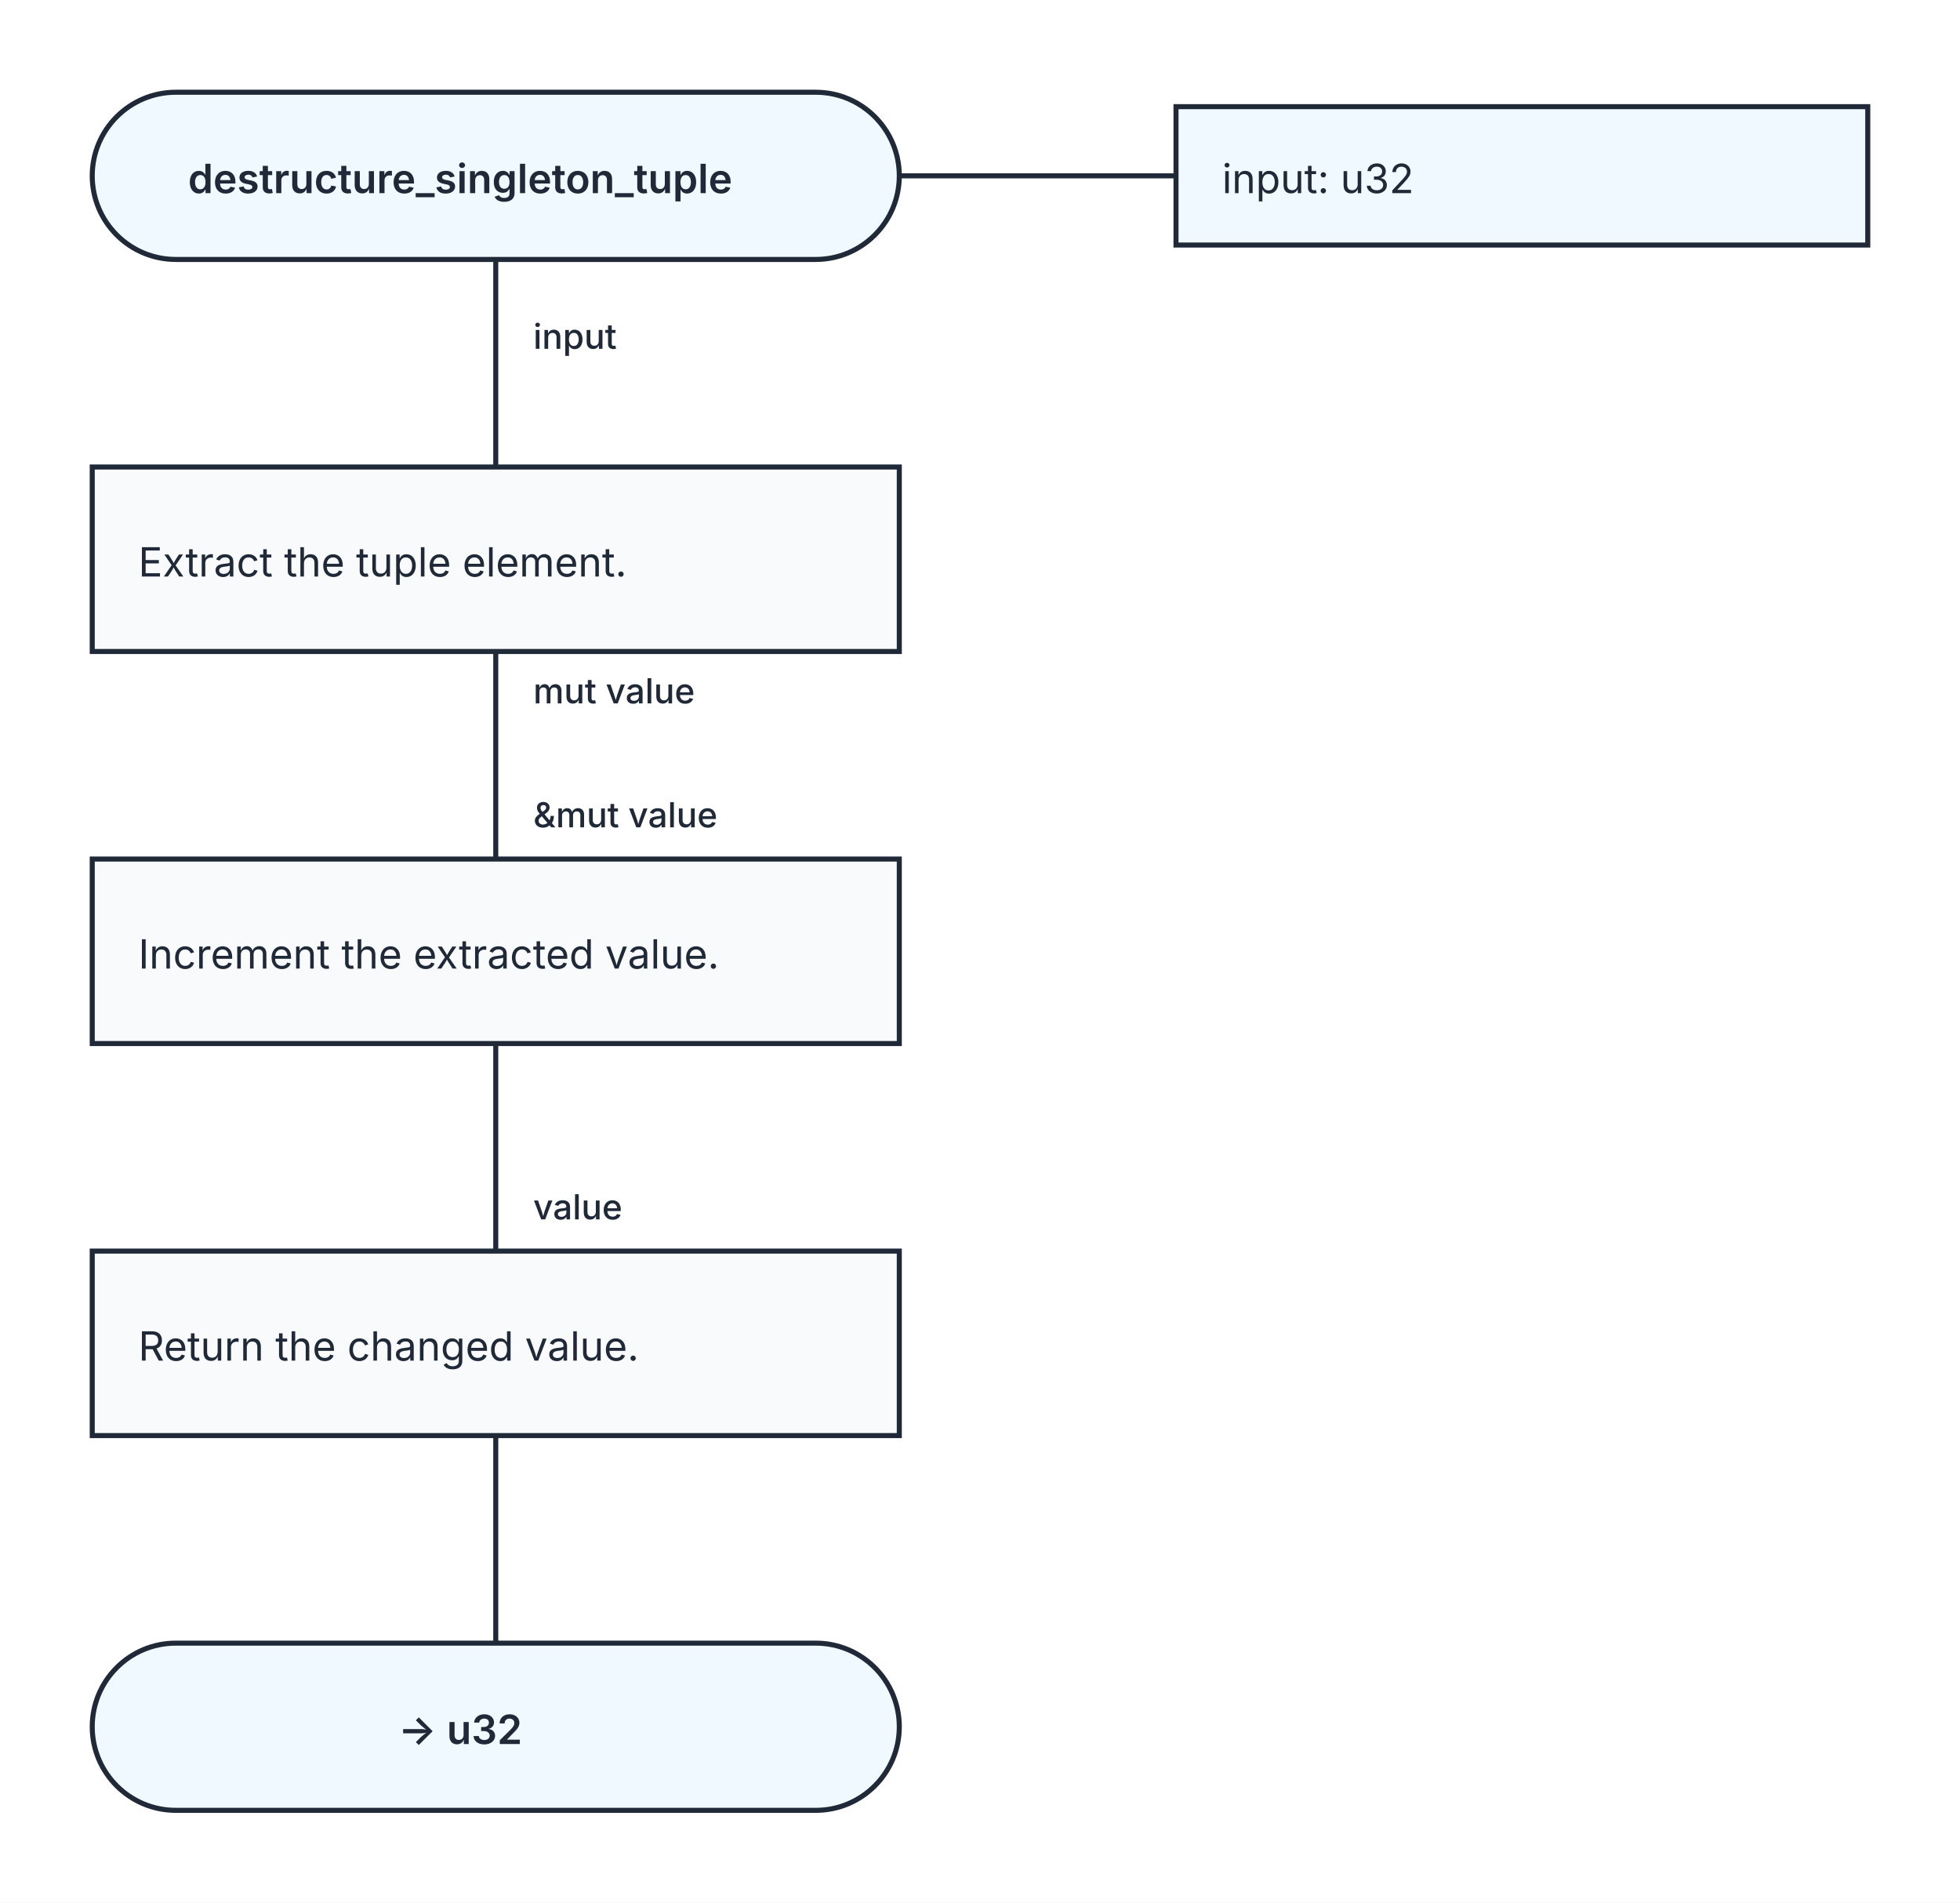
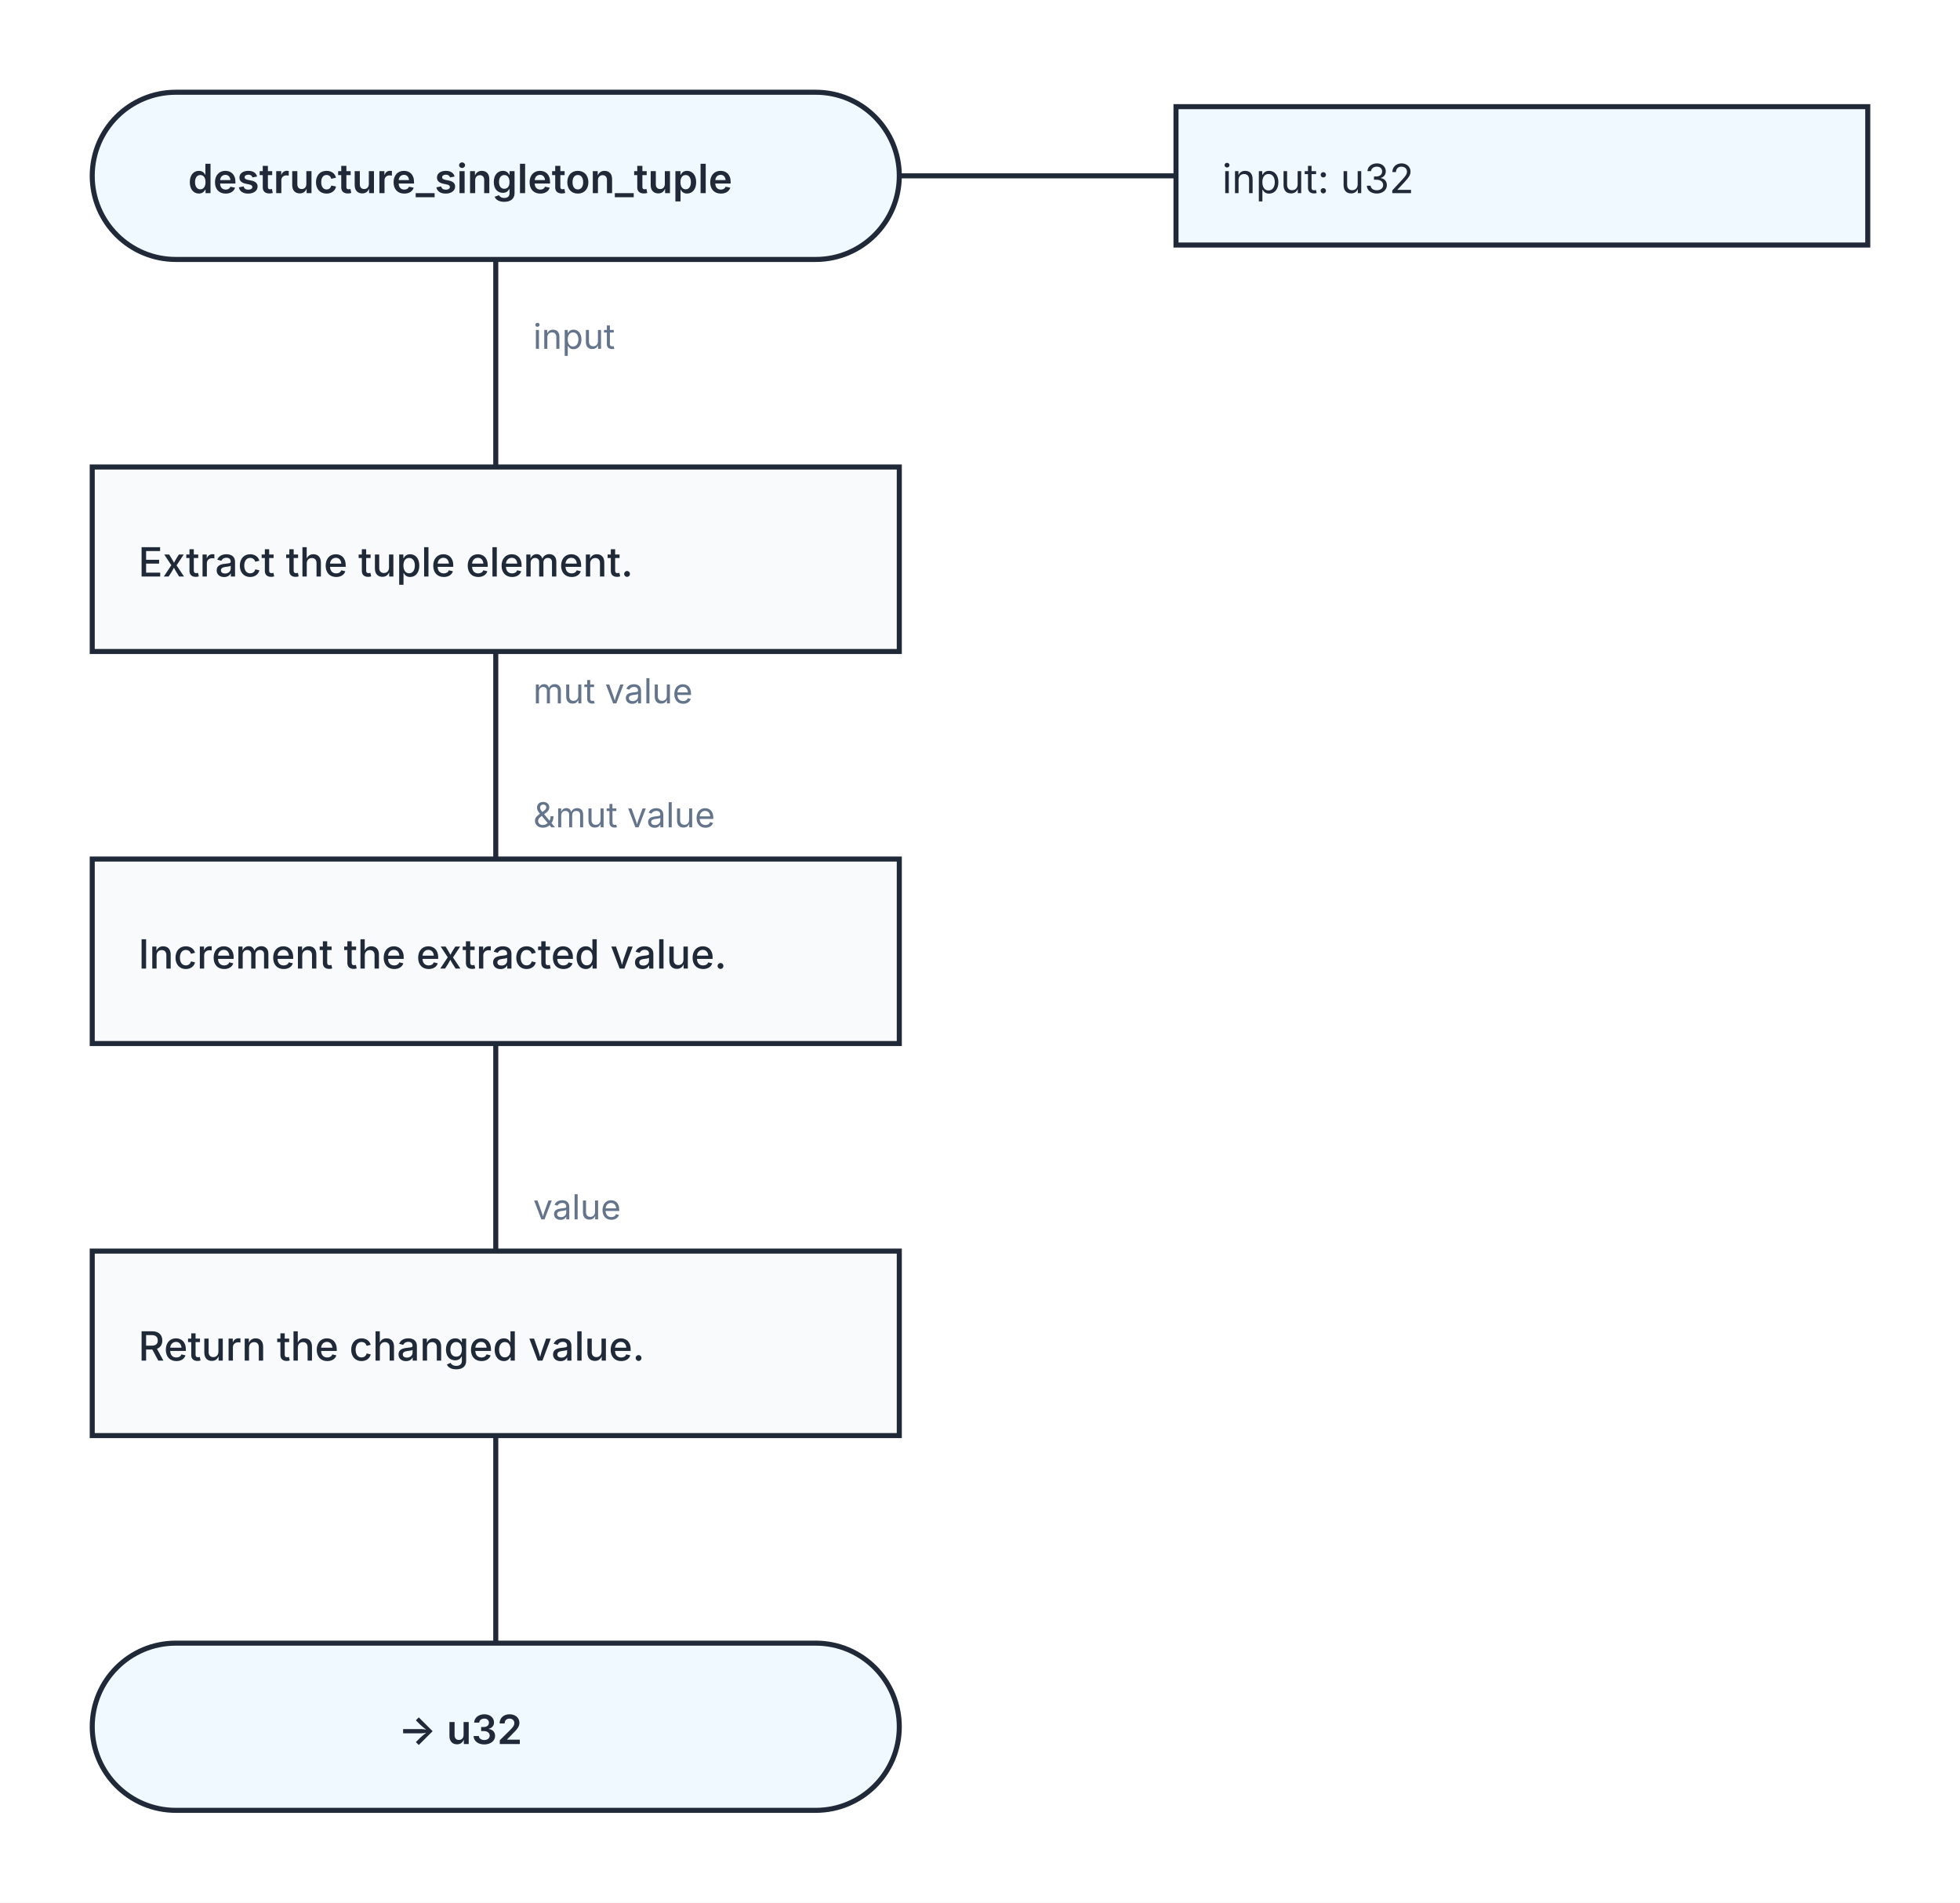
<svg xmlns="http://www.w3.org/2000/svg" width="680" height="660" viewBox="0 0 680 660" role="img" aria-labelledby="kaalang-title" aria-describedby="kaalang-description">
  <defs>
    <style>
      svg { color: #1f2937; font-family: Inter, ui-sans-serif, system-ui, -apple-system, BlinkMacSystemFont, "Segoe UI", sans-serif; text-rendering: optimizeLegibility; }
      .connection { fill: none; stroke: currentColor; stroke-width: 1.75; stroke-linecap: square; stroke-linejoin: round; }
-       .connection-label { fill: currentColor; font-size: 12px; font-weight: 500; paint-order: stroke; stroke: #ffffff; stroke-width: 5px; stroke-linejoin: round; text-anchor: start; }
+       .connection-label { fill: #64748b; font-size: 12px; font-weight: 400; paint-order: stroke; stroke: #ffffff; stroke-width: 5px; stroke-linejoin: round; text-anchor: start; }
      .parameter-link { fill: none; stroke: currentColor; stroke-width: 1.75; }
      .node-shape { fill: #ffffff; stroke: currentColor; stroke-width: 1.75; }
      .start .node-shape, .end .node-shape, .parameter-panel .node-shape { fill: #f0f9ff; }
      .action .node-shape { fill: #f8fafc; }
      .question .node-shape { fill: #fffbeb; }
      .select .node-shape, .case .node-shape { fill: #f5f3ff; }
      .label { fill: currentColor; font-size: 14px; text-anchor: middle; }
      .start .label, .question .label, .select .label, .case .label, .end .label { font-weight: 600; }
-       .action .label, .parameter-panel .label { font-weight: 400; text-anchor: start; }
+       .action .label { font-weight: 500; text-anchor: start; }
+       .parameter-panel .label { font-weight: 400; text-anchor: start; }
    </style>
  </defs>
  <rect width="100%" height="100%" fill="#ffffff" />
  <g class="connections">
    <path class="connection" d="M 172 90 L 172 162" />
    <path class="connection" d="M 172 226 L 172 298" />
    <path class="connection" d="M 172 362 L 172 434" />
    <path class="connection" d="M 172 498 L 172 570" />
    <text class="connection-label" x="185" y="121" xml:space="preserve">
      <tspan x="185" dy="0">input</tspan>
    </text>
    <text class="connection-label" x="185" y="244" xml:space="preserve">
      <tspan x="185" dy="0">mut value</tspan>
    </text>
    <text class="connection-label" x="185" y="287" xml:space="preserve">
      <tspan x="185" dy="0">&amp;mut value</tspan>
    </text>
    <text class="connection-label" x="185" y="423" xml:space="preserve">
      <tspan x="185" dy="0">value</tspan>
    </text>
  </g>
  <g class="nodes">
    <path class="parameter-link" d="M 312 61 L 408 61" />
    <g class="parameter-panel" transform="translate(528 61)">
      <rect class="node-shape" x="-120" y="-24" width="240" height="48" />
      <text class="label" x="-104" y="6" xml:space="preserve">
        <tspan x="-104" dy="0">input: u32</tspan>
      </text>
    </g>
    <g class="node start" transform="translate(172 61)">
      <rect class="node-shape" x="-140" y="-29" width="280" height="58" rx="29" />
      <text class="label" y="6" xml:space="preserve">
        <tspan x="0" dy="0">destructure_singleton_tuple</tspan>
      </text>
    </g>
    <g class="node action" transform="translate(172 194)">
      <rect class="node-shape" x="-140" y="-32" width="280" height="64" />
      <text class="label" y="6" xml:space="preserve">
        <tspan x="-124" dy="0">Extract the tuple element.</tspan>
      </text>
    </g>
    <g class="node action" transform="translate(172 330)">
      <rect class="node-shape" x="-140" y="-32" width="280" height="64" />
      <text class="label" y="6" xml:space="preserve">
        <tspan x="-124" dy="0">Increment the extracted value.</tspan>
      </text>
    </g>
    <g class="node action" transform="translate(172 466)">
      <rect class="node-shape" x="-140" y="-32" width="280" height="64" />
      <text class="label" y="6" xml:space="preserve">
        <tspan x="-124" dy="0">Return the changed value.</tspan>
      </text>
    </g>
    <g class="node end" transform="translate(172 599)">
      <rect class="node-shape" x="-140" y="-29" width="280" height="58" rx="29" />
      <text class="label" y="6" xml:space="preserve">
        <tspan x="0" dy="0">-&gt; u32</tspan>
      </text>
    </g>
  </g>
</svg>
